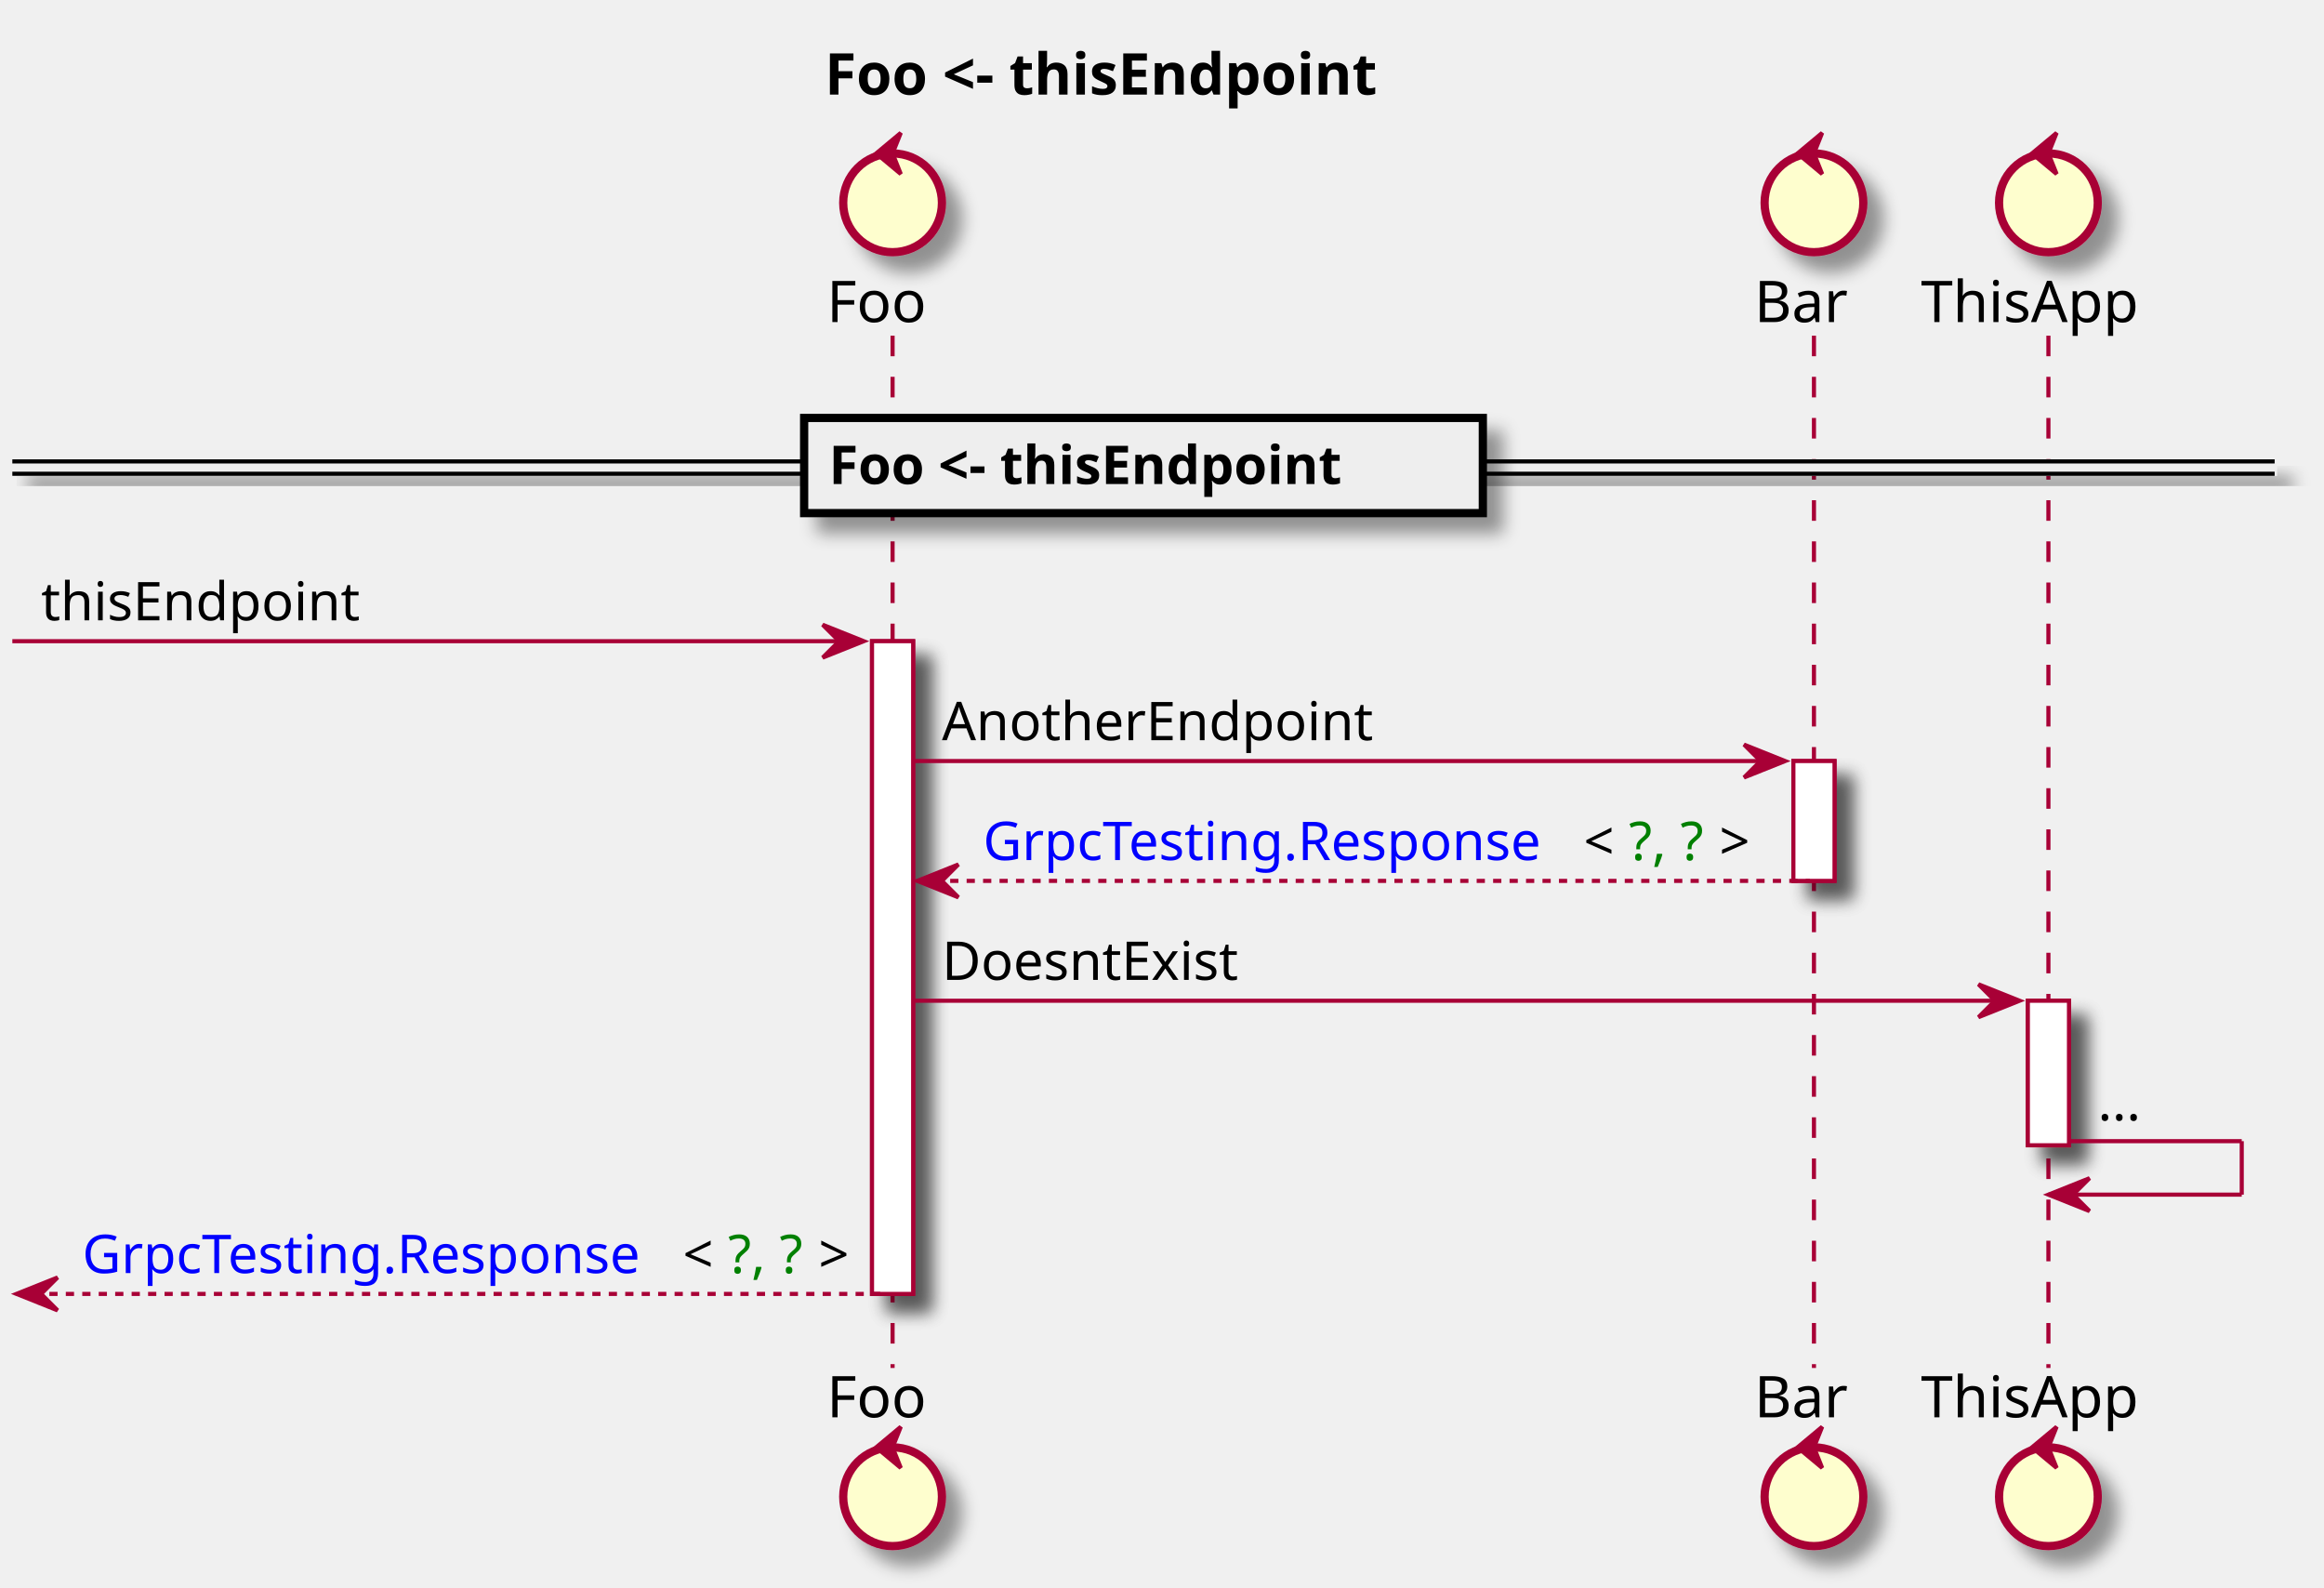
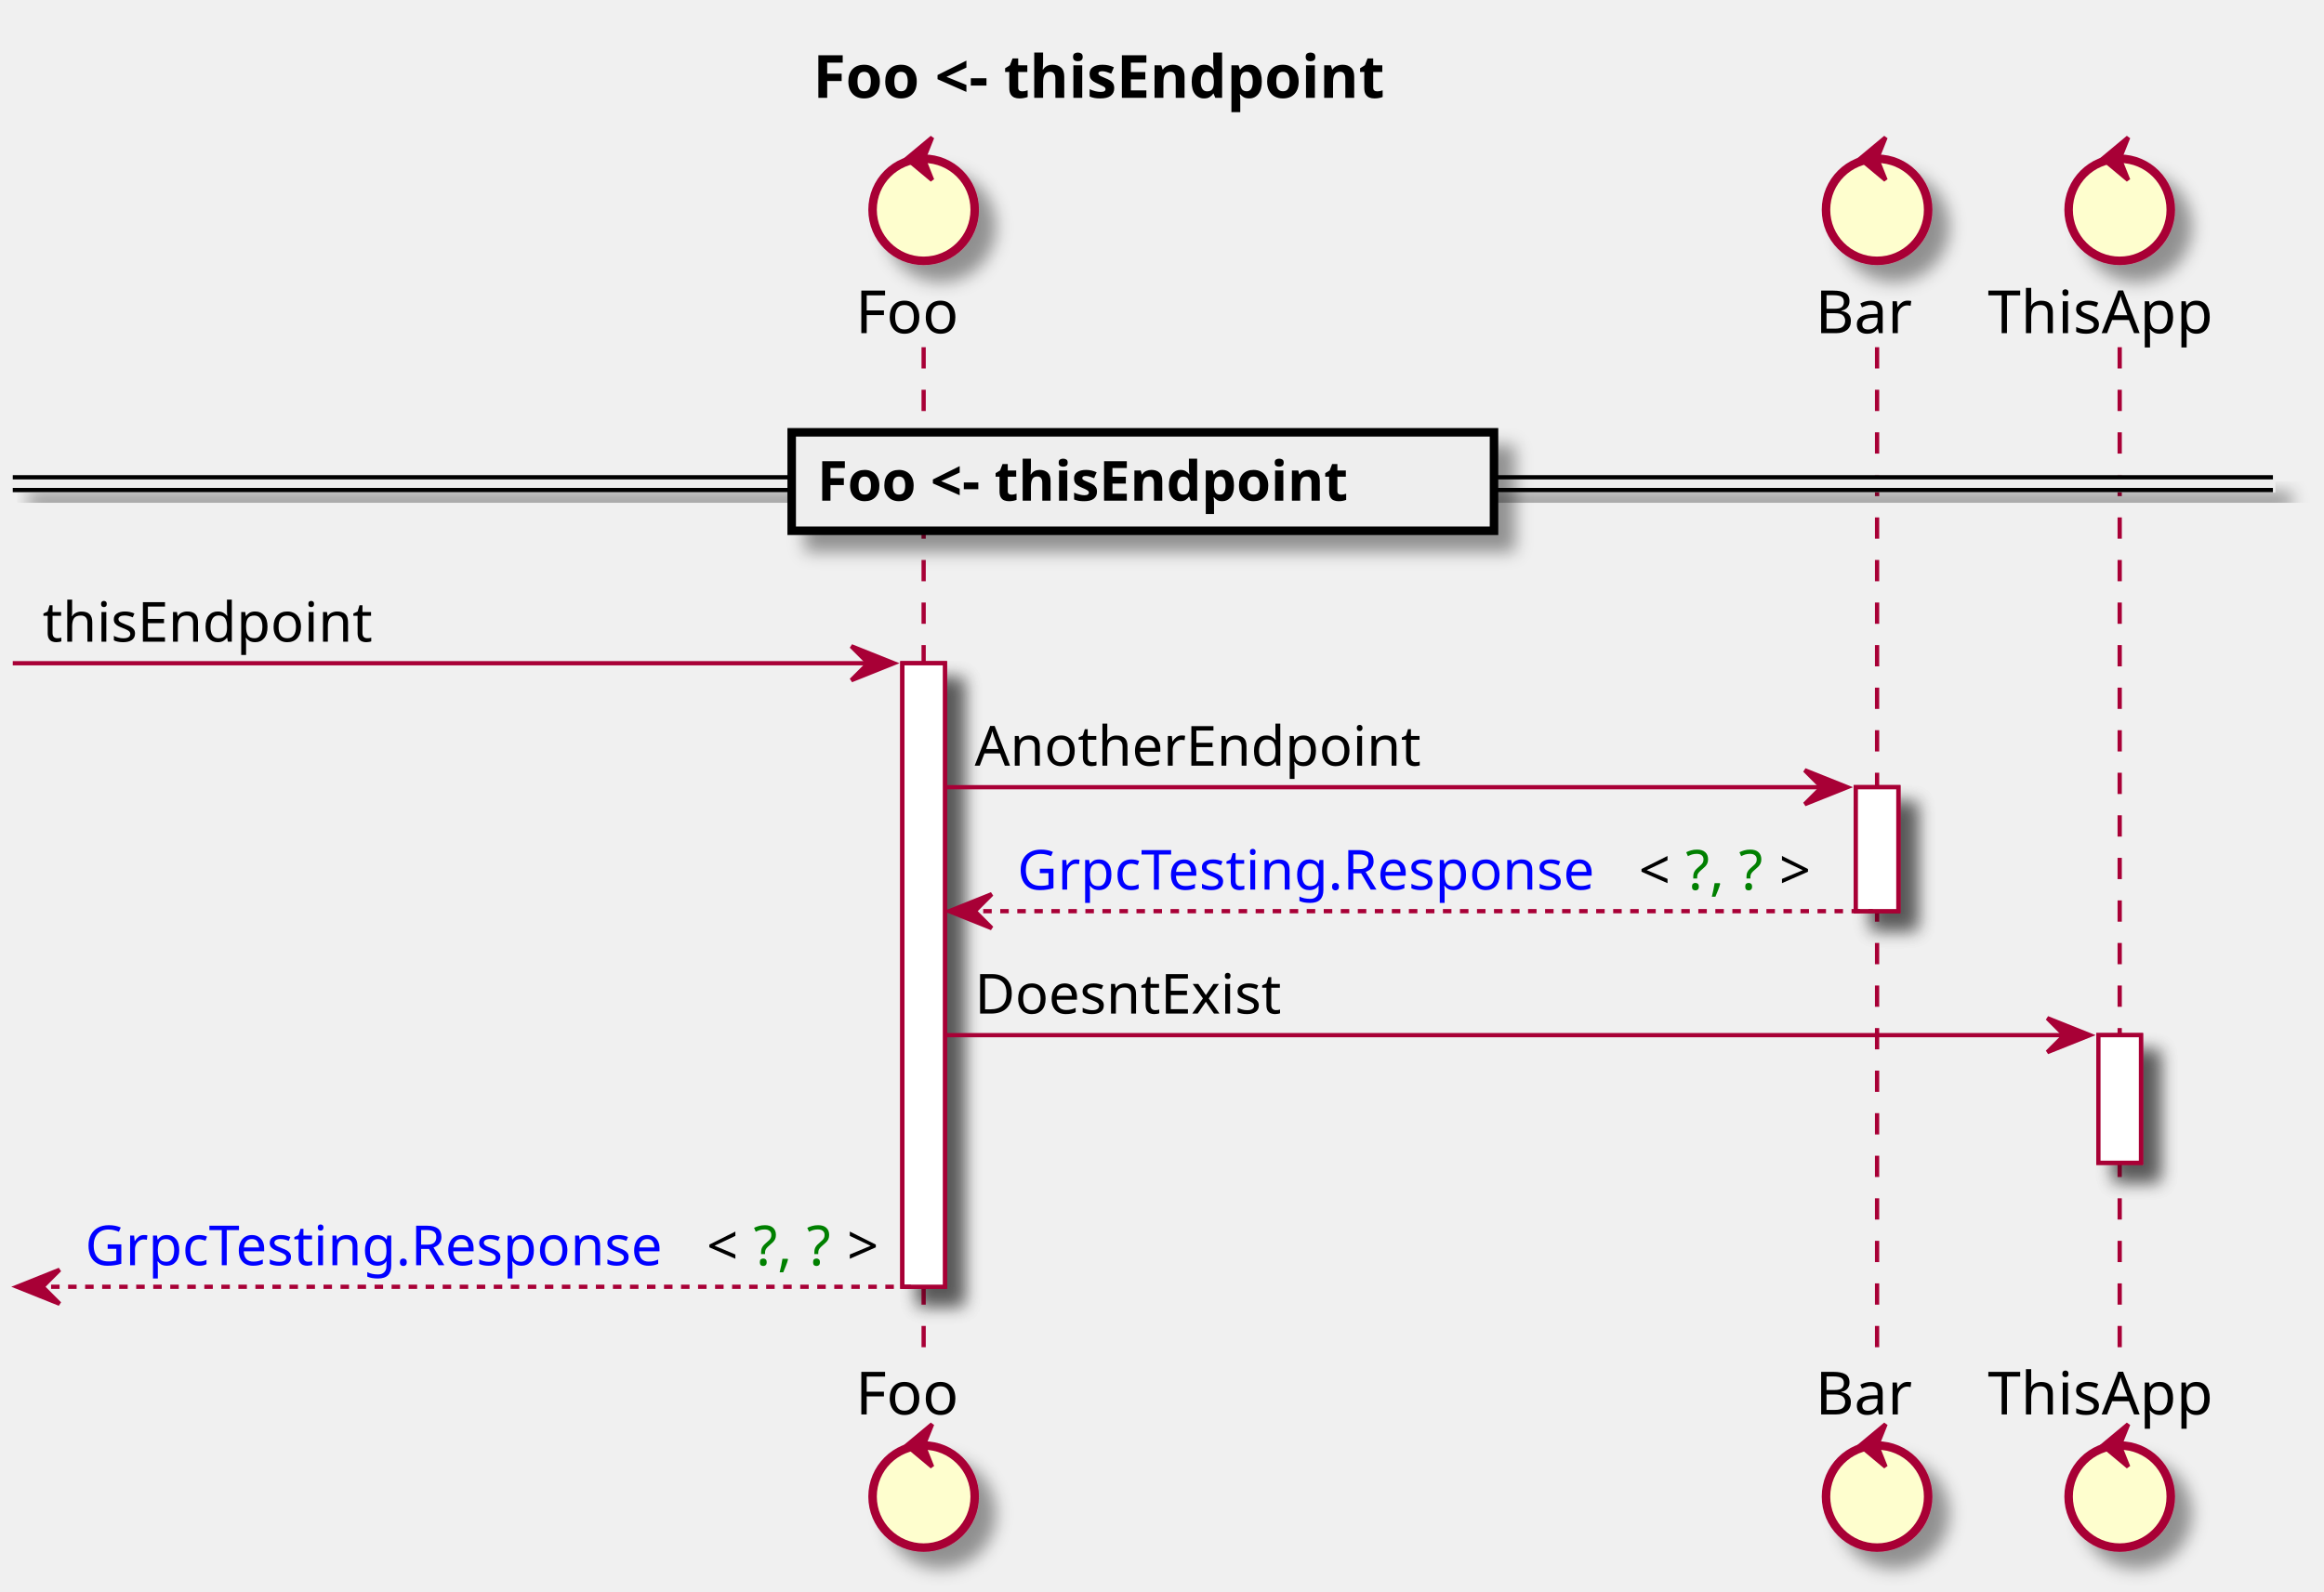
- <svg xmlns="http://www.w3.org/2000/svg" contentScriptType="application/ecmascript" contentStyleType="text/css" height="386px" preserveAspectRatio="none" style="width:565px;height:386px;" version="1.1" viewBox="0 0 565 386" width="565px" zoomAndPan="magnify">
+ <svg xmlns="http://www.w3.org/2000/svg" contentScriptType="application/ecmascript" contentStyleType="text/css" height="374px" preserveAspectRatio="none" style="width:546px;height:374px;" version="1.1" viewBox="0 0 546 374" width="546px" zoomAndPan="magnify">
  <defs>
-     <filter height="300%" id="f1xf0nb3axt8tq" width="300%" x="-1" y="-1">
+     <filter height="300%" id="f9uzn6xdle6qm" width="300%" x="-1" y="-1">
      <feGaussianBlur result="blurOut" stdDeviation="2.0" />
      <feColorMatrix in="blurOut" result="blurOut2" type="matrix" values="0 0 0 0 0 0 0 0 0 0 0 0 0 0 0 0 0 0 .4 0" />
      <feOffset dx="4.0" dy="4.0" in="blurOut2" result="blurOut3" />
      <feBlend in="SourceGraphic" in2="blurOut3" mode="normal" />
    </filter>
  </defs>
  <g>
-     <text fill="#000000" font-family="sans-serif" font-size="14" font-weight="bold" lengthAdjust="spacingAndGlyphs" textLength="155" x="200.5" y="22.995">Foo &lt;- thisEndpoint</text>
-     <rect fill="#FFFFFF" filter="url(#f1xf0nb3axt8tq)" height="158.664" style="stroke: #A80036; stroke-width: 1.0;" width="10" x="212" y="155.859" />
-     <rect fill="#FFFFFF" filter="url(#f1xf0nb3axt8tq)" height="29.133" style="stroke: #A80036; stroke-width: 1.0;" width="10" x="436" y="184.992" />
-     <rect fill="#FFFFFF" filter="url(#f1xf0nb3axt8tq)" height="35.133" style="stroke: #A80036; stroke-width: 1.0;" width="10" x="493" y="243.258" />
-     <line style="stroke: #A80036; stroke-width: 1.0; stroke-dasharray: 5.0,5.0;" x1="217" x2="217" y1="81.594" y2="332.523" />
-     <line style="stroke: #A80036; stroke-width: 1.0; stroke-dasharray: 5.0,5.0;" x1="441" x2="441" y1="81.594" y2="332.523" />
-     <line style="stroke: #A80036; stroke-width: 1.0; stroke-dasharray: 5.0,5.0;" x1="498" x2="498" y1="81.594" y2="332.523" />
+     <text fill="#000000" font-family="sans-serif" font-size="14" font-weight="bold" lengthAdjust="spacingAndGlyphs" textLength="155" x="191" y="22.995">Foo &lt;- thisEndpoint</text>
+     <rect fill="#FFFFFF" filter="url(#f9uzn6xdle6qm)" height="146.531" style="stroke: #A80036; stroke-width: 1.0;" width="10" x="212" y="155.859" />
+     <rect fill="#FFFFFF" filter="url(#f9uzn6xdle6qm)" height="29.133" style="stroke: #A80036; stroke-width: 1.0;" width="10" x="436" y="184.992" />
+     <rect fill="#FFFFFF" filter="url(#f9uzn6xdle6qm)" height="30" style="stroke: #A80036; stroke-width: 1.0;" width="10" x="493" y="243.258" />
+     <line style="stroke: #A80036; stroke-width: 1.0; stroke-dasharray: 5.0,5.0;" x1="217" x2="217" y1="81.594" y2="320.391" />
+     <line style="stroke: #A80036; stroke-width: 1.0; stroke-dasharray: 5.0,5.0;" x1="441" x2="441" y1="81.594" y2="320.391" />
+     <line style="stroke: #A80036; stroke-width: 1.0; stroke-dasharray: 5.0,5.0;" x1="498" x2="498" y1="81.594" y2="320.391" />
    <text fill="#000000" font-family="sans-serif" font-size="14" lengthAdjust="spacingAndGlyphs" textLength="26" x="201" y="78.292">Foo</text>
-     <ellipse cx="217" cy="49.297" fill="#FEFECE" filter="url(#f1xf0nb3axt8tq)" rx="12" ry="12" style="stroke: #A80036; stroke-width: 2.0;" />
+     <ellipse cx="217" cy="49.297" fill="#FEFECE" filter="url(#f9uzn6xdle6qm)" rx="12" ry="12" style="stroke: #A80036; stroke-width: 2.0;" />
    <polygon fill="#A80036" points="213,37.297,219,32.297,217,37.297,219,42.297,213,37.297" style="stroke: #A80036; stroke-width: 1.0;" />
-     <text fill="#000000" font-family="sans-serif" font-size="14" lengthAdjust="spacingAndGlyphs" textLength="26" x="201" y="344.519">Foo</text>
-     <ellipse cx="217" cy="363.82" fill="#FEFECE" filter="url(#f1xf0nb3axt8tq)" rx="12" ry="12" style="stroke: #A80036; stroke-width: 2.0;" />
-     <polygon fill="#A80036" points="213,351.82,219,346.82,217,351.82,219,356.82,213,351.82" style="stroke: #A80036; stroke-width: 1.0;" />
+     <text fill="#000000" font-family="sans-serif" font-size="14" lengthAdjust="spacingAndGlyphs" textLength="26" x="201" y="332.386">Foo</text>
+     <ellipse cx="217" cy="351.688" fill="#FEFECE" filter="url(#f9uzn6xdle6qm)" rx="12" ry="12" style="stroke: #A80036; stroke-width: 2.0;" />
+     <polygon fill="#A80036" points="213,339.688,219,334.688,217,339.688,219,344.688,213,339.688" style="stroke: #A80036; stroke-width: 1.0;" />
    <text fill="#000000" font-family="sans-serif" font-size="14" lengthAdjust="spacingAndGlyphs" textLength="23" x="426.5" y="78.292">Bar</text>
-     <ellipse cx="441" cy="49.297" fill="#FEFECE" filter="url(#f1xf0nb3axt8tq)" rx="12" ry="12" style="stroke: #A80036; stroke-width: 2.0;" />
+     <ellipse cx="441" cy="49.297" fill="#FEFECE" filter="url(#f9uzn6xdle6qm)" rx="12" ry="12" style="stroke: #A80036; stroke-width: 2.0;" />
    <polygon fill="#A80036" points="437,37.297,443,32.297,441,37.297,443,42.297,437,37.297" style="stroke: #A80036; stroke-width: 1.0;" />
-     <text fill="#000000" font-family="sans-serif" font-size="14" lengthAdjust="spacingAndGlyphs" textLength="23" x="426.5" y="344.519">Bar</text>
-     <ellipse cx="441" cy="363.82" fill="#FEFECE" filter="url(#f1xf0nb3axt8tq)" rx="12" ry="12" style="stroke: #A80036; stroke-width: 2.0;" />
-     <polygon fill="#A80036" points="437,351.82,443,346.82,441,351.82,443,356.82,437,351.82" style="stroke: #A80036; stroke-width: 1.0;" />
+     <text fill="#000000" font-family="sans-serif" font-size="14" lengthAdjust="spacingAndGlyphs" textLength="23" x="426.5" y="332.386">Bar</text>
+     <ellipse cx="441" cy="351.688" fill="#FEFECE" filter="url(#f9uzn6xdle6qm)" rx="12" ry="12" style="stroke: #A80036; stroke-width: 2.0;" />
+     <polygon fill="#A80036" points="437,339.688,443,334.688,441,339.688,443,344.688,437,339.688" style="stroke: #A80036; stroke-width: 1.0;" />
    <text fill="#000000" font-family="sans-serif" font-size="14" lengthAdjust="spacingAndGlyphs" textLength="56" x="467" y="78.292">ThisApp</text>
-     <ellipse cx="498" cy="49.297" fill="#FEFECE" filter="url(#f1xf0nb3axt8tq)" rx="12" ry="12" style="stroke: #A80036; stroke-width: 2.0;" />
+     <ellipse cx="498" cy="49.297" fill="#FEFECE" filter="url(#f9uzn6xdle6qm)" rx="12" ry="12" style="stroke: #A80036; stroke-width: 2.0;" />
    <polygon fill="#A80036" points="494,37.297,500,32.297,498,37.297,500,42.297,494,37.297" style="stroke: #A80036; stroke-width: 1.0;" />
-     <text fill="#000000" font-family="sans-serif" font-size="14" lengthAdjust="spacingAndGlyphs" textLength="56" x="467" y="344.519">ThisApp</text>
-     <ellipse cx="498" cy="363.82" fill="#FEFECE" filter="url(#f1xf0nb3axt8tq)" rx="12" ry="12" style="stroke: #A80036; stroke-width: 2.0;" />
-     <polygon fill="#A80036" points="494,351.82,500,346.82,498,351.82,500,356.82,494,351.82" style="stroke: #A80036; stroke-width: 1.0;" />
-     <rect fill="#FFFFFF" filter="url(#f1xf0nb3axt8tq)" height="158.664" style="stroke: #A80036; stroke-width: 1.0;" width="10" x="212" y="155.859" />
-     <rect fill="#FFFFFF" filter="url(#f1xf0nb3axt8tq)" height="29.133" style="stroke: #A80036; stroke-width: 1.0;" width="10" x="436" y="184.992" />
-     <rect fill="#FFFFFF" filter="url(#f1xf0nb3axt8tq)" height="35.133" style="stroke: #A80036; stroke-width: 1.0;" width="10" x="493" y="243.258" />
-     <rect fill="#EEEEEE" filter="url(#f1xf0nb3axt8tq)" height="3" style="stroke: #EEEEEE; stroke-width: 1.0;" width="550" x="3" y="112.16" />
-     <line style="stroke: #000000; stroke-width: 1.0;" x1="3" x2="553" y1="112.16" y2="112.16" />
-     <line style="stroke: #000000; stroke-width: 1.0;" x1="3" x2="553" y1="115.16" y2="115.16" />
-     <rect fill="#EEEEEE" filter="url(#f1xf0nb3axt8tq)" height="23.133" style="stroke: #000000; stroke-width: 2.0;" width="165" x="195.5" y="101.594" />
-     <text fill="#000000" font-family="sans-serif" font-size="13" font-weight="bold" lengthAdjust="spacingAndGlyphs" textLength="146" x="201.5" y="117.661">Foo &lt;- thisEndpoint</text>
+     <text fill="#000000" font-family="sans-serif" font-size="14" lengthAdjust="spacingAndGlyphs" textLength="56" x="467" y="332.386">ThisApp</text>
+     <ellipse cx="498" cy="351.688" fill="#FEFECE" filter="url(#f9uzn6xdle6qm)" rx="12" ry="12" style="stroke: #A80036; stroke-width: 2.0;" />
+     <polygon fill="#A80036" points="494,339.688,500,334.688,498,339.688,500,344.688,494,339.688" style="stroke: #A80036; stroke-width: 1.0;" />
+     <rect fill="#FFFFFF" filter="url(#f9uzn6xdle6qm)" height="146.531" style="stroke: #A80036; stroke-width: 1.0;" width="10" x="212" y="155.859" />
+     <rect fill="#FFFFFF" filter="url(#f9uzn6xdle6qm)" height="29.133" style="stroke: #A80036; stroke-width: 1.0;" width="10" x="436" y="184.992" />
+     <rect fill="#FFFFFF" filter="url(#f9uzn6xdle6qm)" height="30" style="stroke: #A80036; stroke-width: 1.0;" width="10" x="493" y="243.258" />
+     <rect fill="#EEEEEE" filter="url(#f9uzn6xdle6qm)" height="3" style="stroke: #EEEEEE; stroke-width: 1.0;" width="531" x="3" y="112.16" />
+     <line style="stroke: #000000; stroke-width: 1.0;" x1="3" x2="534" y1="112.16" y2="112.16" />
+     <line style="stroke: #000000; stroke-width: 1.0;" x1="3" x2="534" y1="115.16" y2="115.16" />
+     <rect fill="#EEEEEE" filter="url(#f9uzn6xdle6qm)" height="23.133" style="stroke: #000000; stroke-width: 2.0;" width="165" x="186" y="101.594" />
+     <text fill="#000000" font-family="sans-serif" font-size="13" font-weight="bold" lengthAdjust="spacingAndGlyphs" textLength="146" x="192" y="117.661">Foo &lt;- thisEndpoint</text>
    <polygon fill="#A80036" points="200,151.859,210,155.859,200,159.859,204,155.859" style="stroke: #A80036; stroke-width: 1.0;" />
    <line style="stroke: #A80036; stroke-width: 1.0;" x1="3" x2="206" y1="155.859" y2="155.859" />
    <text fill="#000000" font-family="sans-serif" font-size="13" lengthAdjust="spacingAndGlyphs" textLength="79" x="10" y="150.793">thisEndpoint</text>
    <polygon fill="#A80036" points="424,180.992,434,184.992,424,188.992,428,184.992" style="stroke: #A80036; stroke-width: 1.0;" />
    <line style="stroke: #A80036; stroke-width: 1.0;" x1="222" x2="430" y1="184.992" y2="184.992" />
    <text fill="#000000" font-family="sans-serif" font-size="13" lengthAdjust="spacingAndGlyphs" textLength="107" x="229" y="179.926">AnotherEndpoint</text>
    <polygon fill="#A80036" points="233,210.125,223,214.125,233,218.125,229,214.125" style="stroke: #A80036; stroke-width: 1.0;" />
    <line style="stroke: #A80036; stroke-width: 1.0; stroke-dasharray: 2.0,2.0;" x1="227" x2="440" y1="214.125" y2="214.125" />
    <text fill="#0000FF" font-family="sans-serif" font-size="13" lengthAdjust="spacingAndGlyphs" textLength="142" x="239" y="209.059">GrpcTesting.Response</text>
    <text fill="#000000" font-family="sans-serif" font-size="13" lengthAdjust="spacingAndGlyphs" textLength="11" x="385" y="209.059">&lt;</text>
    <text fill="#008000" font-family="sans-serif" font-size="13" lengthAdjust="spacingAndGlyphs" textLength="22" x="396" y="209.059">?, ?</text>
    <text fill="#000000" font-family="sans-serif" font-size="13" lengthAdjust="spacingAndGlyphs" textLength="11" x="418" y="209.059">&gt;</text>
    <polygon fill="#A80036" points="481,239.258,491,243.258,481,247.258,485,243.258" style="stroke: #A80036; stroke-width: 1.0;" />
    <line style="stroke: #A80036; stroke-width: 1.0;" x1="222" x2="487" y1="243.258" y2="243.258" />
    <text fill="#000000" font-family="sans-serif" font-size="13" lengthAdjust="spacingAndGlyphs" textLength="76" x="229" y="238.192">DoesntExist</text>
-     <line style="stroke: #A80036; stroke-width: 1.0;" x1="503" x2="545" y1="277.391" y2="277.391" />
-     <line style="stroke: #A80036; stroke-width: 1.0;" x1="545" x2="545" y1="277.391" y2="290.391" />
-     <line style="stroke: #A80036; stroke-width: 1.0;" x1="498" x2="545" y1="290.391" y2="290.391" />
-     <polygon fill="#A80036" points="508,286.391,498,290.391,508,294.391,504,290.391" style="stroke: #A80036; stroke-width: 1.0;" />
-     <text fill="#000000" font-family="sans-serif" font-size="13" lengthAdjust="spacingAndGlyphs" textLength="12" x="510" y="272.325">...</text>
-     <polygon fill="#A80036" points="14,310.523,4,314.523,14,318.523,10,314.523" style="stroke: #A80036; stroke-width: 1.0;" />
-     <line style="stroke: #A80036; stroke-width: 1.0; stroke-dasharray: 2.0,2.0;" x1="8" x2="216" y1="314.523" y2="314.523" />
-     <text fill="#0000FF" font-family="sans-serif" font-size="13" lengthAdjust="spacingAndGlyphs" textLength="142" x="20" y="309.457">GrpcTesting.Response</text>
-     <text fill="#000000" font-family="sans-serif" font-size="13" lengthAdjust="spacingAndGlyphs" textLength="11" x="166" y="309.457">&lt;</text>
-     <text fill="#008000" font-family="sans-serif" font-size="13" lengthAdjust="spacingAndGlyphs" textLength="22" x="177" y="309.457">?, ?</text>
-     <text fill="#000000" font-family="sans-serif" font-size="13" lengthAdjust="spacingAndGlyphs" textLength="11" x="199" y="309.457">&gt;</text>
+     <polygon fill="#A80036" points="14,298.391,4,302.391,14,306.391,10,302.391" style="stroke: #A80036; stroke-width: 1.0;" />
+     <line style="stroke: #A80036; stroke-width: 1.0; stroke-dasharray: 2.0,2.0;" x1="8" x2="216" y1="302.391" y2="302.391" />
+     <text fill="#0000FF" font-family="sans-serif" font-size="13" lengthAdjust="spacingAndGlyphs" textLength="142" x="20" y="297.325">GrpcTesting.Response</text>
+     <text fill="#000000" font-family="sans-serif" font-size="13" lengthAdjust="spacingAndGlyphs" textLength="11" x="166" y="297.325">&lt;</text>
+     <text fill="#008000" font-family="sans-serif" font-size="13" lengthAdjust="spacingAndGlyphs" textLength="22" x="177" y="297.325">?, ?</text>
+     <text fill="#000000" font-family="sans-serif" font-size="13" lengthAdjust="spacingAndGlyphs" textLength="11" x="199" y="297.325">&gt;</text>
  </g>
</svg>
